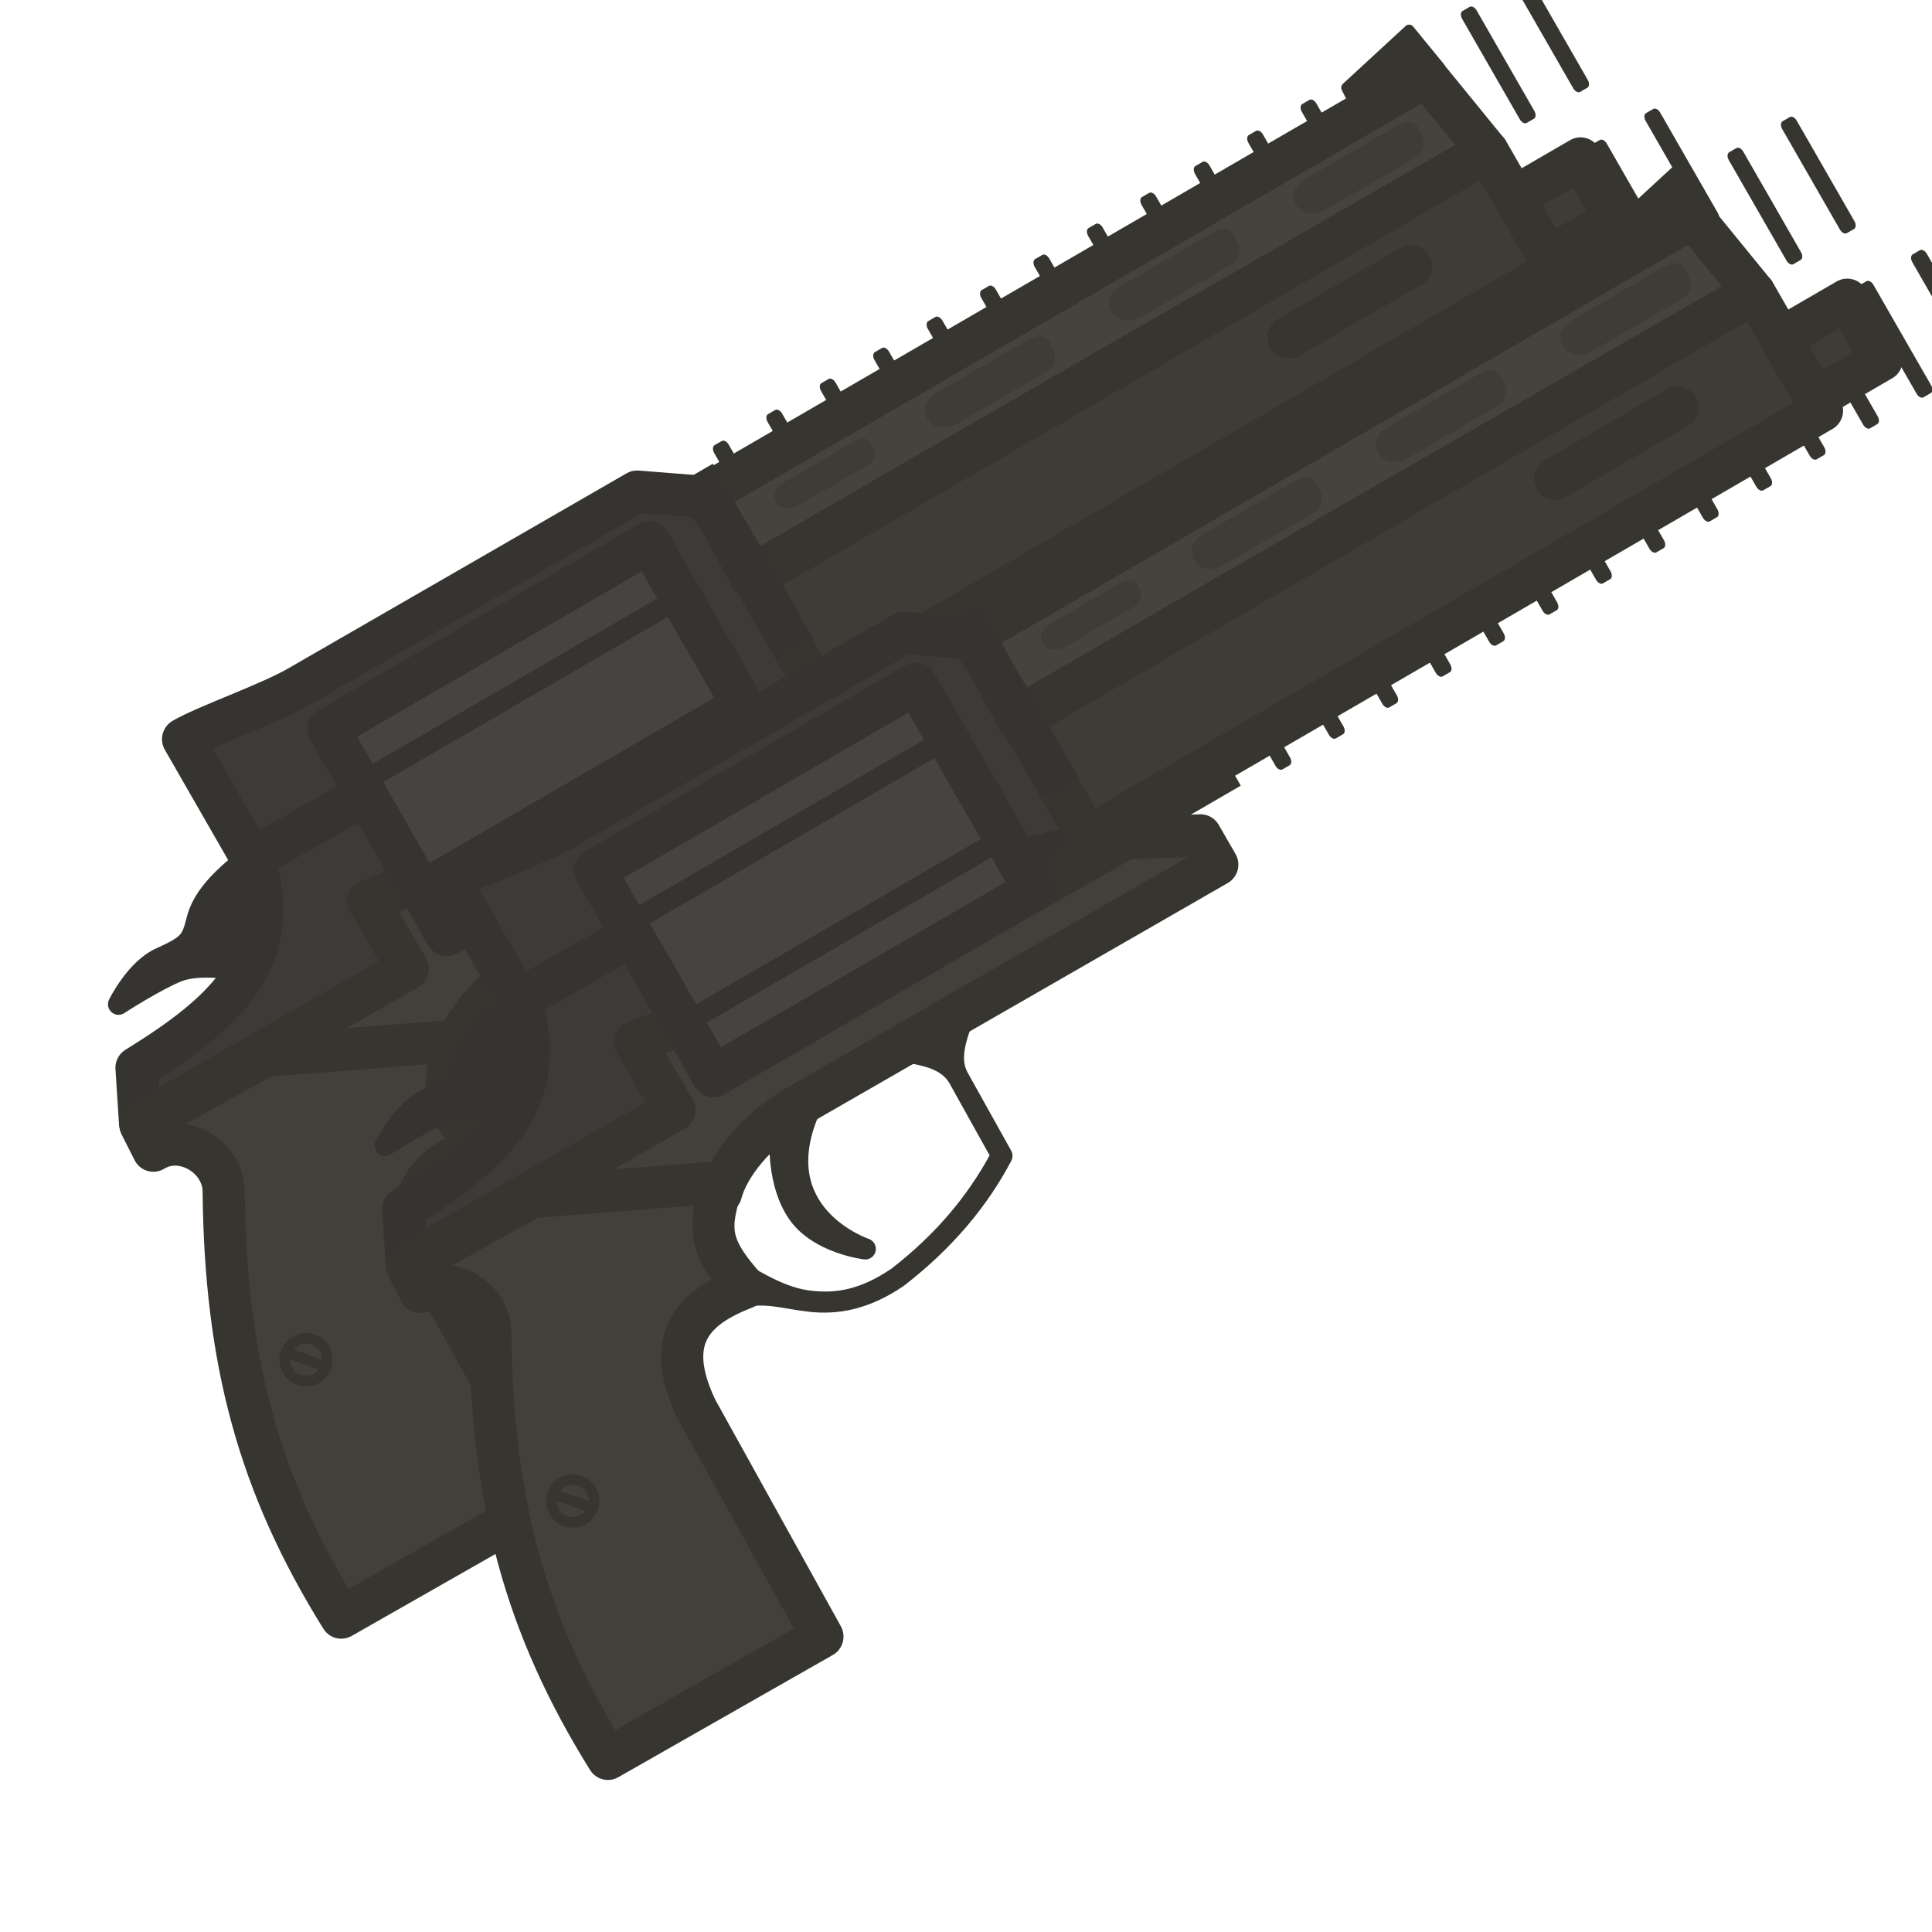
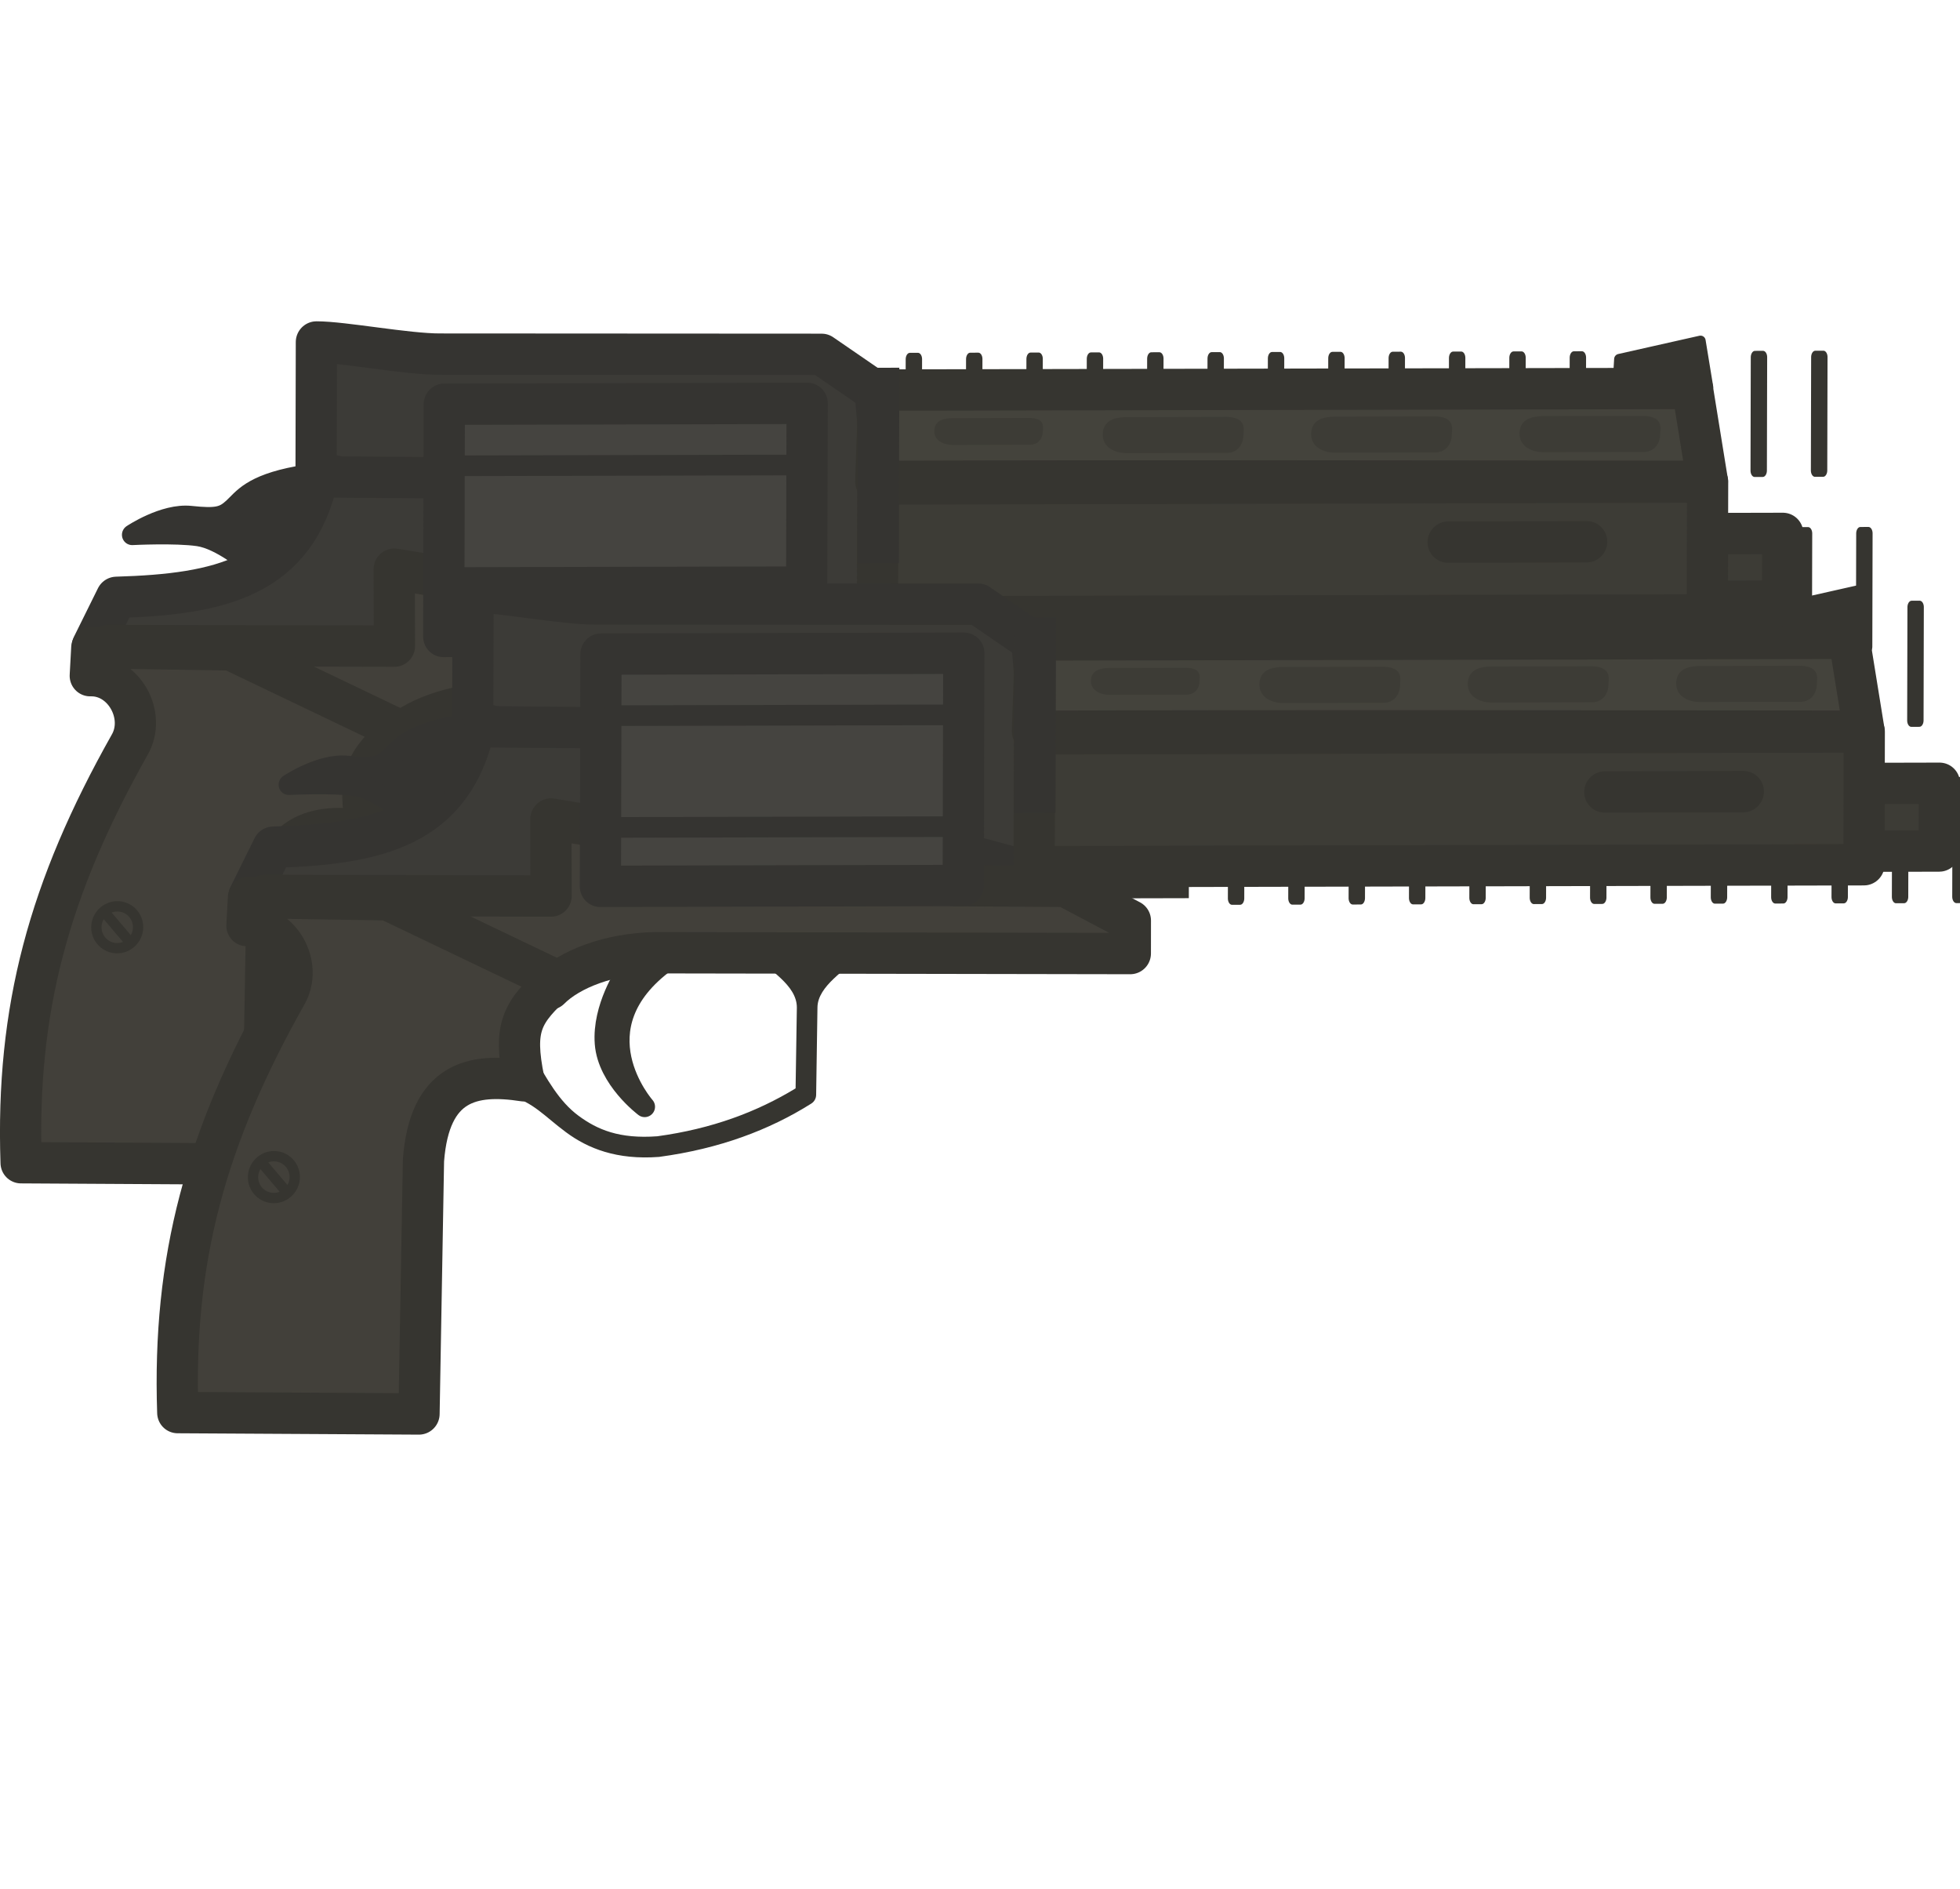
- <svg xmlns="http://www.w3.org/2000/svg" width="110" height="110" viewBox="0 0 29.104 29.104" version="1.1" id="svg5" xml:space="preserve">
+ <svg xmlns="http://www.w3.org/2000/svg" width="114.199" height="110" viewBox="0 0 30.215 29.104" version="1.1" id="svg5" xml:space="preserve">
  <defs id="defs2" />
  <g id="layer1">
-     <g id="g341" transform="matrix(0.2596666,-0.1507297,0.1499186,0.2610714,-2.028958,12.72227)">
+     <g id="g341" transform="matrix(0.3002427,-7.0243466e-4,-7.0240988e-4,0.3010538,-0.06146595,4.251714)">
      <path style="fill:#363530;fill-opacity:1;stroke:#363530;stroke-width:2.117;stroke-linecap:square;stroke-linejoin:round;stroke-dasharray:none;stroke-opacity:1" d="m 49.888,18.134 h 2.299" id="path11-7" />
      <text xml:space="preserve" style="font-weight:bold;font-size:4.744px;font-family:'Russo One';-inkscape-font-specification:'Russo One Bold';opacity:1;fill:#3d3c36;fill-opacity:1;stroke:#363530;stroke-width:0.529;stroke-linecap:square;stroke-linejoin:round;stroke-dasharray:none;stroke-opacity:1" x="67.809" y="14.397" id="text7" transform="scale(0.8055087,1.241451)">
        <tspan id="tspan7" style="fill:#3d3c36;fill-opacity:1;stroke:#363530;stroke-width:0.529;stroke-dasharray:none;stroke-opacity:1" x="67.809" y="14.397">| | | | | | | | | | | | | |</tspan>
      </text>
      <text xml:space="preserve" style="font-weight:bold;font-size:4.744px;font-family:'Russo One';-inkscape-font-specification:'Russo One Bold';fill:#3d3c36;fill-opacity:1;stroke:#363530;stroke-width:0.529;stroke-linecap:square;stroke-linejoin:round;stroke-dasharray:none;stroke-opacity:1" x="57.214" y="7.122" id="text7-2" transform="scale(0.8055087,1.241451)">
        <tspan id="tspan7-9" style="fill:#3d3c36;fill-opacity:1;stroke:#363530;stroke-width:0.529;stroke-dasharray:none;stroke-opacity:1" x="57.214" y="7.122">| | | | | | | | | | | | | | | |</tspan>
      </text>
      <path style="opacity:1;fill:#3c3b37;fill-opacity:1;stroke:#353431;stroke-width:2.117;stroke-linecap:square;stroke-linejoin:round;stroke-dasharray:none;stroke-opacity:1" d="M 16.458,10.031 V 3.424 c 1.355,0 4.636,0.636 6.336,0.636 l 19.601,0.057 2.758,1.893 0.438,5.012 0.117,6.985 z" id="path4" />
      <path style="opacity:1;fill:#3c3b37;fill-opacity:1;stroke:#353431;stroke-width:2.117;stroke-linecap:square;stroke-linejoin:round;stroke-dasharray:none;stroke-opacity:1" d="m 4.997,18.95 1.224,-2.476 c 5.364,-0.144 9.216,-1.022 10.336,-6.146 l 9.414,0.099 -0.892,9.711 -17.738,0.793 z" id="path3" />
      <rect style="opacity:1;fill:#3d3c36;fill-opacity:1;stroke:#363530;stroke-width:2.117;stroke-linecap:square;stroke-linejoin:round;stroke-dasharray:none;stroke-opacity:1" id="rect6" width="7.729" height="3.468" x="84.041" y="13.4" />
      <rect style="opacity:1;fill:#3d3c36;fill-opacity:1;stroke:#363530;stroke-width:2.117;stroke-linecap:square;stroke-linejoin:round;stroke-dasharray:none;stroke-opacity:1" id="rect1" width="42.607" height="6.8" x="45.299" y="10.762" />
      <path style="font-variation-settings:normal;opacity:1;fill:#363530;fill-opacity:1;stroke:#363530;stroke-width:1.058;stroke-linecap:butt;stroke-linejoin:round;stroke-miterlimit:4;stroke-dasharray:none;stroke-dashoffset:0;stroke-opacity:1;paint-order:fill markers stroke;stop-color:#000000" d="m 26.44,22.351 c -4.707,3.407 -1.106,7.457 -1.106,7.457 0,0 -1.901,-1.415 -2.045,-3.253 -0.145,-1.838 1.066,-3.605 1.066,-3.605" id="path5547-8" />
      <path style="opacity:1;fill:#42403a;fill-opacity:1;stroke:#363530;stroke-width:2.117;stroke-linecap:square;stroke-linejoin:round;stroke-dasharray:none;stroke-opacity:1" d="m 50.249,22.021 -24.377,-0.099 c -2.389,0.037 -4.412,0.833 -5.428,1.849 l -14.645,-4.832 14.702,0.067 -0.019,-3.943 20.744,3.459 5.688,0.05 3.333,1.764 z" id="path2" />
      <path style="opacity:1;fill:#44433c;fill-opacity:1;stroke:#363530;stroke-width:2.117;stroke-linecap:square;stroke-linejoin:round;stroke-dasharray:none;stroke-opacity:1" d="m 45.346,5.953 -0.15,4.675 c 14.215,-0.014 28.484,0.054 42.699,0.096 L 87.113,5.968 Z" id="path1" />
      <path style="font-variation-settings:normal;opacity:1;fill:#353431;fill-opacity:1;stroke:#353431;stroke-width:1.058;stroke-linecap:butt;stroke-linejoin:round;stroke-miterlimit:4;stroke-dasharray:none;stroke-dashoffset:0;stroke-opacity:1;paint-order:fill markers stroke;stop-color:#000000" d="m 15.524,10.302 c -2.409,0.438 -2.818,1.168 -3.314,1.621 -0.496,0.453 -0.838,0.551 -2.196,0.405 -1.358,-0.146 -2.988,0.944 -2.988,0.944 0,0 2.234,-0.108 3.402,0.067 1.168,0.175 2.592,1.402 2.592,1.402 1.156,-0.622 2.22,-1.57 2.504,-4.438 z" id="path4001-2" />
      <path id="rect6952" style="opacity:1;fill:#3d3c36;fill-opacity:1;stroke:#363530;stroke-width:0;stroke-linecap:round;stroke-miterlimit:4;stroke-dasharray:none;stroke-opacity:1" d="m 58.017,7.367 h 5.226 c 0.917,0.047 0.853,0.556 0.827,0.855 0.01,0.69 -0.415,0.984 -0.827,0.99 H 58.017 C 57.528,9.197 56.827,8.957 56.843,8.222 56.879,7.486 57.52,7.384 58.017,7.367 Z" />
      <path id="rect6952-2" style="opacity:1;fill:#3d3c36;fill-opacity:1;stroke:#363530;stroke-width:0;stroke-linecap:round;stroke-miterlimit:4;stroke-dasharray:none;stroke-opacity:1" d="m 49.098,7.398 h 4.032 c 0.707,0.035 0.658,0.414 0.638,0.636 0.008,0.513 -0.32,0.732 -0.638,0.737 h -4.032 c -0.377,-0.012 -0.918,-0.19 -0.906,-0.737 0.028,-0.547 0.522,-0.623 0.906,-0.636 z" />
      <path id="rect6952-8" style="opacity:1;fill:#3d3c36;fill-opacity:1;stroke:#363530;stroke-width:0;stroke-linecap:round;stroke-miterlimit:4;stroke-dasharray:none;stroke-opacity:1" d="m 68.716,7.367 h 5.226 c 0.917,0.047 0.853,0.556 0.827,0.855 0.01,0.69 -0.415,0.984 -0.827,0.99 H 68.716 C 68.227,9.197 67.526,8.957 67.542,8.222 67.578,7.486 68.219,7.384 68.716,7.367 Z" />
      <path id="rect6952-8-1" style="opacity:1;fill:#3d3c36;fill-opacity:1;stroke:#363530;stroke-width:0;stroke-linecap:round;stroke-miterlimit:4;stroke-dasharray:none;stroke-opacity:1" d="m 79.416,7.367 h 5.226 c 0.917,0.047 0.853,0.556 0.827,0.855 0.01,0.69 -0.415,0.984 -0.827,0.99 H 79.416 C 78.927,9.197 78.226,8.957 78.241,8.222 78.277,7.486 78.918,7.384 79.416,7.367 Z" />
      <path style="opacity:1;fill:#42403a;fill-opacity:1;stroke:#363530;stroke-width:2.117;stroke-linecap:square;stroke-linejoin:round;stroke-dasharray:none;stroke-opacity:1" d="m 4.963,19.049 -0.075,1.432 c 1.734,-0.047 2.897,2.053 2.028,3.548 -4.13,7.335 -5.804,13.518 -5.521,21.379 l 12.387,0.099 0.198,-12.981 c 0.298,-4.036 2.498,-4.479 5.153,-4.063 -0.579,-2.779 -0.121,-3.51 1.666,-5.126 l -8.684,-4.158 z" id="path5" />
      <path style="font-variation-settings:normal;opacity:1;fill:#3d3c36;fill-opacity:1;stroke:#363530;stroke-width:2.117;stroke-linecap:round;stroke-linejoin:miter;stroke-miterlimit:4;stroke-dasharray:none;stroke-dashoffset:0;stroke-opacity:1;paint-order:fill markers stroke;stop-color:#000000" d="m 74.592,13.805 c 7.111,0 7.111,0 7.111,0" id="path10658-3" />
      <rect style="opacity:1;fill:#454440;fill-opacity:1;stroke:#353431;stroke-width:2.117;stroke-linecap:square;stroke-linejoin:round;stroke-dasharray:none;stroke-opacity:1" id="rect3" width="18.63" height="11.891" x="23.032" y="6.625" />
      <path style="color:#000000;opacity:1;fill:#363530;stroke-linecap:square;stroke-linejoin:round;-inkscape-stroke:none" d="m 31.02,22.098 c 0.628,0.716 2.113,1.48 2.113,2.646 l -0.055,4.139 c -1.973,1.194 -4.277,2.059 -7.094,2.436 -1.946,0.138 -3.08,-0.343 -4.059,-1.068 -0.981,-0.726 -1.615,-1.861 -2.338,-3.134 l -0.986,0.187 -0.65,0.836 0.416,1.066 c 1.277,0.373 1.798,1.059 2.928,1.895 1.13,0.837 2.608,1.431 4.775,1.275 0.01,-9.9e-4 0.021,-0.002 0.031,-0.004 3.072,-0.408 5.629,-1.358 7.785,-2.709 0.153,-0.096 0.247,-0.264 0.248,-0.445 l 0.057,-4.465 c 0,-1.129 1.508,-1.936 2.121,-2.646 z" id="path6" />
      <path style="opacity:1;fill:#353431;fill-opacity:1;stroke:#353431;stroke-width:1.058;stroke-linecap:square;stroke-linejoin:round;stroke-dasharray:none;stroke-opacity:1" d="M 23.75,9.779 H 41.04" id="path7" />
      <path style="fill:#353431;fill-opacity:1;stroke:#353431;stroke-width:1.058;stroke-linecap:square;stroke-linejoin:round;stroke-dasharray:none;stroke-opacity:1" d="M 23.627,15.501 H 40.917" id="path7-7" />
      <path style="opacity:1;fill:#363530;fill-opacity:1;stroke:#363530;stroke-width:0.529;stroke-linecap:square;stroke-linejoin:round;stroke-dasharray:none;stroke-opacity:1" d="m 83.291,5.579 0.066,-1.124 4.167,-0.926 0.397,2.381 z" id="path8" />
      <circle style="font-variation-settings:normal;fill:#42403a;fill-opacity:1;fill-rule:evenodd;stroke:#363530;stroke-width:0.529;stroke-linecap:round;stroke-linejoin:round;stroke-miterlimit:4;stroke-dasharray:none;stroke-dashoffset:0;stroke-opacity:1;stop-color:#000000" id="path15067-3" cx="6.302" cy="33.364" r="1.071" />
      <path style="fill:#42403a;fill-opacity:1;stroke:#363530;stroke-width:0.529;stroke-linecap:square;stroke-linejoin:round;stroke-dasharray:none;stroke-opacity:1" d="m 5.715,32.67 1.251,1.467" id="path9" />
      <path style="opacity:1;fill:#353431;fill-opacity:1;stroke:#353431;stroke-width:2.117;stroke-linecap:square;stroke-linejoin:round;stroke-dasharray:none;stroke-opacity:1" d="M 45.334,5.87 V 13.76" id="path10" />
    </g>
-     <g id="g341-3" transform="matrix(0.2596666,-0.1507297,0.1499186,0.2610714,1.988164,14.85003)">
+     <g id="g341-3" transform="matrix(0.3002427,-7.0243466e-4,-7.0240988e-4,0.3010538,2.353583,8.10297)">
      <path style="fill:#363530;fill-opacity:1;stroke:#363530;stroke-width:2.117;stroke-linecap:square;stroke-linejoin:round;stroke-dasharray:none;stroke-opacity:1" d="m 49.888,18.134 h 2.299" id="path11-7-6" />
      <text xml:space="preserve" style="font-weight:bold;font-size:4.744px;font-family:'Russo One';-inkscape-font-specification:'Russo One Bold';opacity:1;fill:#3d3c36;fill-opacity:1;stroke:#363530;stroke-width:0.529;stroke-linecap:square;stroke-linejoin:round;stroke-dasharray:none;stroke-opacity:1" x="67.809" y="14.397" id="text7-7" transform="scale(0.8055087,1.241451)">
        <tspan id="tspan7-5" style="fill:#3d3c36;fill-opacity:1;stroke:#363530;stroke-width:0.529;stroke-dasharray:none;stroke-opacity:1" x="67.809" y="14.397">| | | | | | | | | | | | | |</tspan>
      </text>
      <text xml:space="preserve" style="font-weight:bold;font-size:4.744px;font-family:'Russo One';-inkscape-font-specification:'Russo One Bold';fill:#3d3c36;fill-opacity:1;stroke:#363530;stroke-width:0.529;stroke-linecap:square;stroke-linejoin:round;stroke-dasharray:none;stroke-opacity:1" x="57.214" y="7.122" id="text7-2-3" transform="scale(0.8055087,1.241451)">
        <tspan id="tspan7-9-5" style="fill:#3d3c36;fill-opacity:1;stroke:#363530;stroke-width:0.529;stroke-dasharray:none;stroke-opacity:1" x="57.214" y="7.122">| | | | | | | | | | | | | | | |</tspan>
      </text>
      <path style="opacity:1;fill:#3c3b37;fill-opacity:1;stroke:#353431;stroke-width:2.117;stroke-linecap:square;stroke-linejoin:round;stroke-dasharray:none;stroke-opacity:1" d="M 16.458,10.031 V 3.424 c 1.355,0 4.636,0.636 6.336,0.636 l 19.601,0.057 2.758,1.893 0.438,5.012 0.117,6.985 z" id="path4-6" />
      <path style="opacity:1;fill:#3c3b37;fill-opacity:1;stroke:#353431;stroke-width:2.117;stroke-linecap:square;stroke-linejoin:round;stroke-dasharray:none;stroke-opacity:1" d="m 4.997,18.95 1.224,-2.476 c 5.364,-0.144 9.216,-1.022 10.336,-6.146 l 9.414,0.099 -0.892,9.711 -17.738,0.793 z" id="path3-2" />
      <rect style="opacity:1;fill:#3d3c36;fill-opacity:1;stroke:#363530;stroke-width:2.117;stroke-linecap:square;stroke-linejoin:round;stroke-dasharray:none;stroke-opacity:1" id="rect6-9" width="7.729" height="3.468" x="84.041" y="13.4" />
      <rect style="opacity:1;fill:#3d3c36;fill-opacity:1;stroke:#363530;stroke-width:2.117;stroke-linecap:square;stroke-linejoin:round;stroke-dasharray:none;stroke-opacity:1" id="rect1-1" width="42.607" height="6.8" x="45.299" y="10.762" />
      <path style="font-variation-settings:normal;opacity:1;fill:#363530;fill-opacity:1;stroke:#363530;stroke-width:1.058;stroke-linecap:butt;stroke-linejoin:round;stroke-miterlimit:4;stroke-dasharray:none;stroke-dashoffset:0;stroke-opacity:1;paint-order:fill markers stroke;stop-color:#000000" d="m 26.44,22.351 c -4.707,3.407 -1.106,7.457 -1.106,7.457 0,0 -1.901,-1.415 -2.045,-3.253 -0.145,-1.838 1.066,-3.605 1.066,-3.605" id="path5547-8-2" />
      <path style="opacity:1;fill:#42403a;fill-opacity:1;stroke:#363530;stroke-width:2.117;stroke-linecap:square;stroke-linejoin:round;stroke-dasharray:none;stroke-opacity:1" d="m 50.249,22.021 -24.377,-0.099 c -2.389,0.037 -4.412,0.833 -5.428,1.849 l -14.645,-4.832 14.702,0.067 -0.019,-3.943 20.744,3.459 5.688,0.05 3.333,1.764 z" id="path2-7" />
      <path style="opacity:1;fill:#44433c;fill-opacity:1;stroke:#363530;stroke-width:2.117;stroke-linecap:square;stroke-linejoin:round;stroke-dasharray:none;stroke-opacity:1" d="m 45.346,5.953 -0.15,4.675 c 14.215,-0.014 28.484,0.054 42.699,0.096 L 87.113,5.968 Z" id="path1-0" />
      <path style="font-variation-settings:normal;opacity:1;fill:#353431;fill-opacity:1;stroke:#353431;stroke-width:1.058;stroke-linecap:butt;stroke-linejoin:round;stroke-miterlimit:4;stroke-dasharray:none;stroke-dashoffset:0;stroke-opacity:1;paint-order:fill markers stroke;stop-color:#000000" d="m 15.524,10.302 c -2.409,0.438 -2.818,1.168 -3.314,1.621 -0.496,0.453 -0.838,0.551 -2.196,0.405 -1.358,-0.146 -2.988,0.944 -2.988,0.944 0,0 2.234,-0.108 3.402,0.067 1.168,0.175 2.592,1.402 2.592,1.402 1.156,-0.622 2.22,-1.57 2.504,-4.438 z" id="path4001-2-9" />
      <path id="rect6952-3" style="opacity:1;fill:#3d3c36;fill-opacity:1;stroke:#363530;stroke-width:0;stroke-linecap:round;stroke-miterlimit:4;stroke-dasharray:none;stroke-opacity:1" d="m 58.017,7.367 h 5.226 c 0.917,0.047 0.853,0.556 0.827,0.855 0.01,0.69 -0.415,0.984 -0.827,0.99 H 58.017 C 57.528,9.197 56.827,8.957 56.843,8.222 56.879,7.486 57.52,7.384 58.017,7.367 Z" />
      <path id="rect6952-2-6" style="opacity:1;fill:#3d3c36;fill-opacity:1;stroke:#363530;stroke-width:0;stroke-linecap:round;stroke-miterlimit:4;stroke-dasharray:none;stroke-opacity:1" d="m 49.098,7.398 h 4.032 c 0.707,0.035 0.658,0.414 0.638,0.636 0.008,0.513 -0.32,0.732 -0.638,0.737 h -4.032 c -0.377,-0.012 -0.918,-0.19 -0.906,-0.737 0.028,-0.547 0.522,-0.623 0.906,-0.636 z" />
      <path id="rect6952-8-0" style="opacity:1;fill:#3d3c36;fill-opacity:1;stroke:#363530;stroke-width:0;stroke-linecap:round;stroke-miterlimit:4;stroke-dasharray:none;stroke-opacity:1" d="m 68.716,7.367 h 5.226 c 0.917,0.047 0.853,0.556 0.827,0.855 0.01,0.69 -0.415,0.984 -0.827,0.99 H 68.716 C 68.227,9.197 67.526,8.957 67.542,8.222 67.578,7.486 68.219,7.384 68.716,7.367 Z" />
      <path id="rect6952-8-1-6" style="opacity:1;fill:#3d3c36;fill-opacity:1;stroke:#363530;stroke-width:0;stroke-linecap:round;stroke-miterlimit:4;stroke-dasharray:none;stroke-opacity:1" d="m 79.416,7.367 h 5.226 c 0.917,0.047 0.853,0.556 0.827,0.855 0.01,0.69 -0.415,0.984 -0.827,0.99 H 79.416 C 78.927,9.197 78.226,8.957 78.241,8.222 78.277,7.486 78.918,7.384 79.416,7.367 Z" />
      <path style="opacity:1;fill:#42403a;fill-opacity:1;stroke:#363530;stroke-width:2.117;stroke-linecap:square;stroke-linejoin:round;stroke-dasharray:none;stroke-opacity:1" d="m 4.963,19.049 -0.075,1.432 c 1.734,-0.047 2.897,2.053 2.028,3.548 -4.13,7.335 -5.804,13.518 -5.521,21.379 l 12.387,0.099 0.198,-12.981 c 0.298,-4.036 2.498,-4.479 5.153,-4.063 -0.579,-2.779 -0.121,-3.51 1.666,-5.126 l -8.684,-4.158 z" id="path5-2" />
      <path style="font-variation-settings:normal;opacity:1;fill:#3d3c36;fill-opacity:1;stroke:#363530;stroke-width:2.117;stroke-linecap:round;stroke-linejoin:miter;stroke-miterlimit:4;stroke-dasharray:none;stroke-dashoffset:0;stroke-opacity:1;paint-order:fill markers stroke;stop-color:#000000" d="m 74.592,13.805 c 7.111,0 7.111,0 7.111,0" id="path10658-3-6" />
      <rect style="opacity:1;fill:#454440;fill-opacity:1;stroke:#353431;stroke-width:2.117;stroke-linecap:square;stroke-linejoin:round;stroke-dasharray:none;stroke-opacity:1" id="rect3-1" width="18.63" height="11.891" x="23.032" y="6.625" />
      <path style="color:#000000;opacity:1;fill:#363530;stroke-linecap:square;stroke-linejoin:round;-inkscape-stroke:none" d="m 31.02,22.098 c 0.628,0.716 2.113,1.48 2.113,2.646 l -0.055,4.139 c -1.973,1.194 -4.277,2.059 -7.094,2.436 -1.946,0.138 -3.08,-0.343 -4.059,-1.068 -0.981,-0.726 -1.615,-1.861 -2.338,-3.134 l -0.986,0.187 -0.65,0.836 0.416,1.066 c 1.277,0.373 1.798,1.059 2.928,1.895 1.13,0.837 2.608,1.431 4.775,1.275 0.01,-9.9e-4 0.021,-0.002 0.031,-0.004 3.072,-0.408 5.629,-1.358 7.785,-2.709 0.153,-0.096 0.247,-0.264 0.248,-0.445 l 0.057,-4.465 c 0,-1.129 1.508,-1.936 2.121,-2.646 z" id="path6-8" />
      <path style="opacity:1;fill:#353431;fill-opacity:1;stroke:#353431;stroke-width:1.058;stroke-linecap:square;stroke-linejoin:round;stroke-dasharray:none;stroke-opacity:1" d="M 23.75,9.779 H 41.04" id="path7-79" />
      <path style="fill:#353431;fill-opacity:1;stroke:#353431;stroke-width:1.058;stroke-linecap:square;stroke-linejoin:round;stroke-dasharray:none;stroke-opacity:1" d="M 23.627,15.501 H 40.917" id="path7-7-2" />
      <path style="opacity:1;fill:#363530;fill-opacity:1;stroke:#363530;stroke-width:0.529;stroke-linecap:square;stroke-linejoin:round;stroke-dasharray:none;stroke-opacity:1" d="m 83.291,5.579 0.066,-1.124 4.167,-0.926 0.397,2.381 z" id="path8-0" />
      <circle style="font-variation-settings:normal;fill:#42403a;fill-opacity:1;fill-rule:evenodd;stroke:#363530;stroke-width:0.529;stroke-linecap:round;stroke-linejoin:round;stroke-miterlimit:4;stroke-dasharray:none;stroke-dashoffset:0;stroke-opacity:1;stop-color:#000000" id="path15067-3-2" cx="6.302" cy="33.364" r="1.071" />
      <path style="fill:#42403a;fill-opacity:1;stroke:#363530;stroke-width:0.529;stroke-linecap:square;stroke-linejoin:round;stroke-dasharray:none;stroke-opacity:1" d="m 5.715,32.67 1.251,1.467" id="path9-3" />
      <path style="opacity:1;fill:#353431;fill-opacity:1;stroke:#353431;stroke-width:2.117;stroke-linecap:square;stroke-linejoin:round;stroke-dasharray:none;stroke-opacity:1" d="M 45.334,5.87 V 13.76" id="path10-7" />
    </g>
  </g>
</svg>
